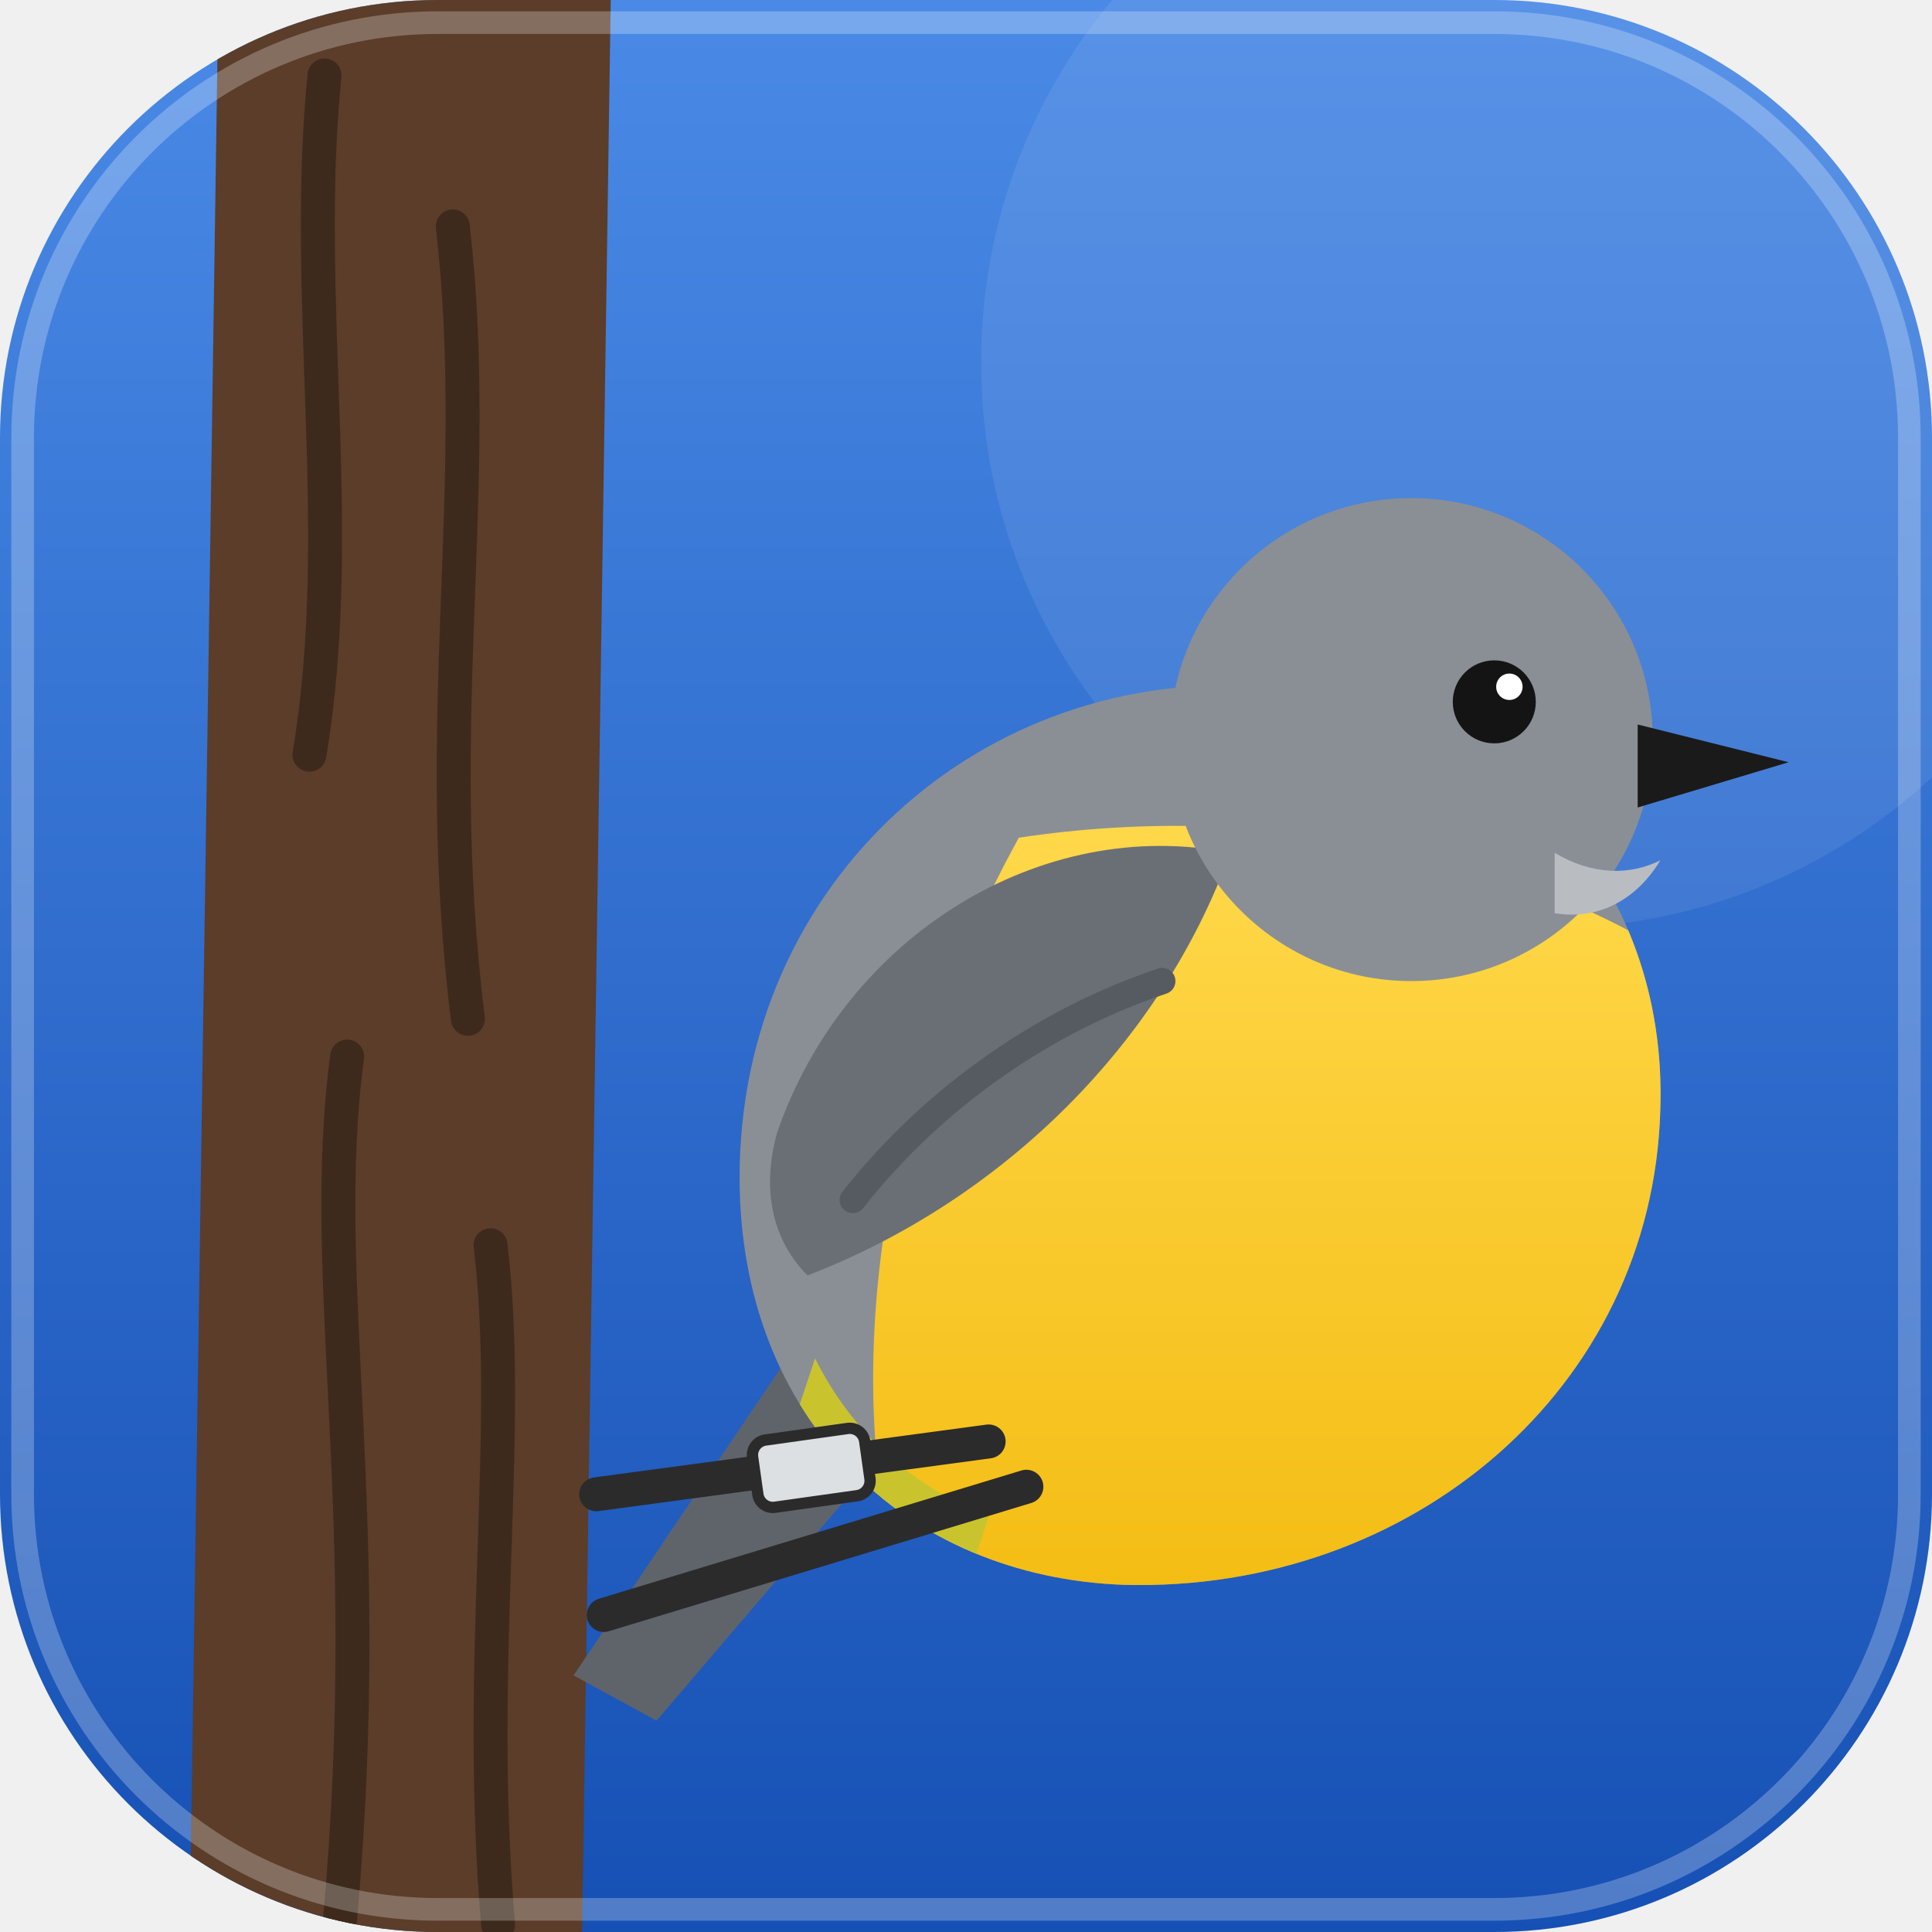
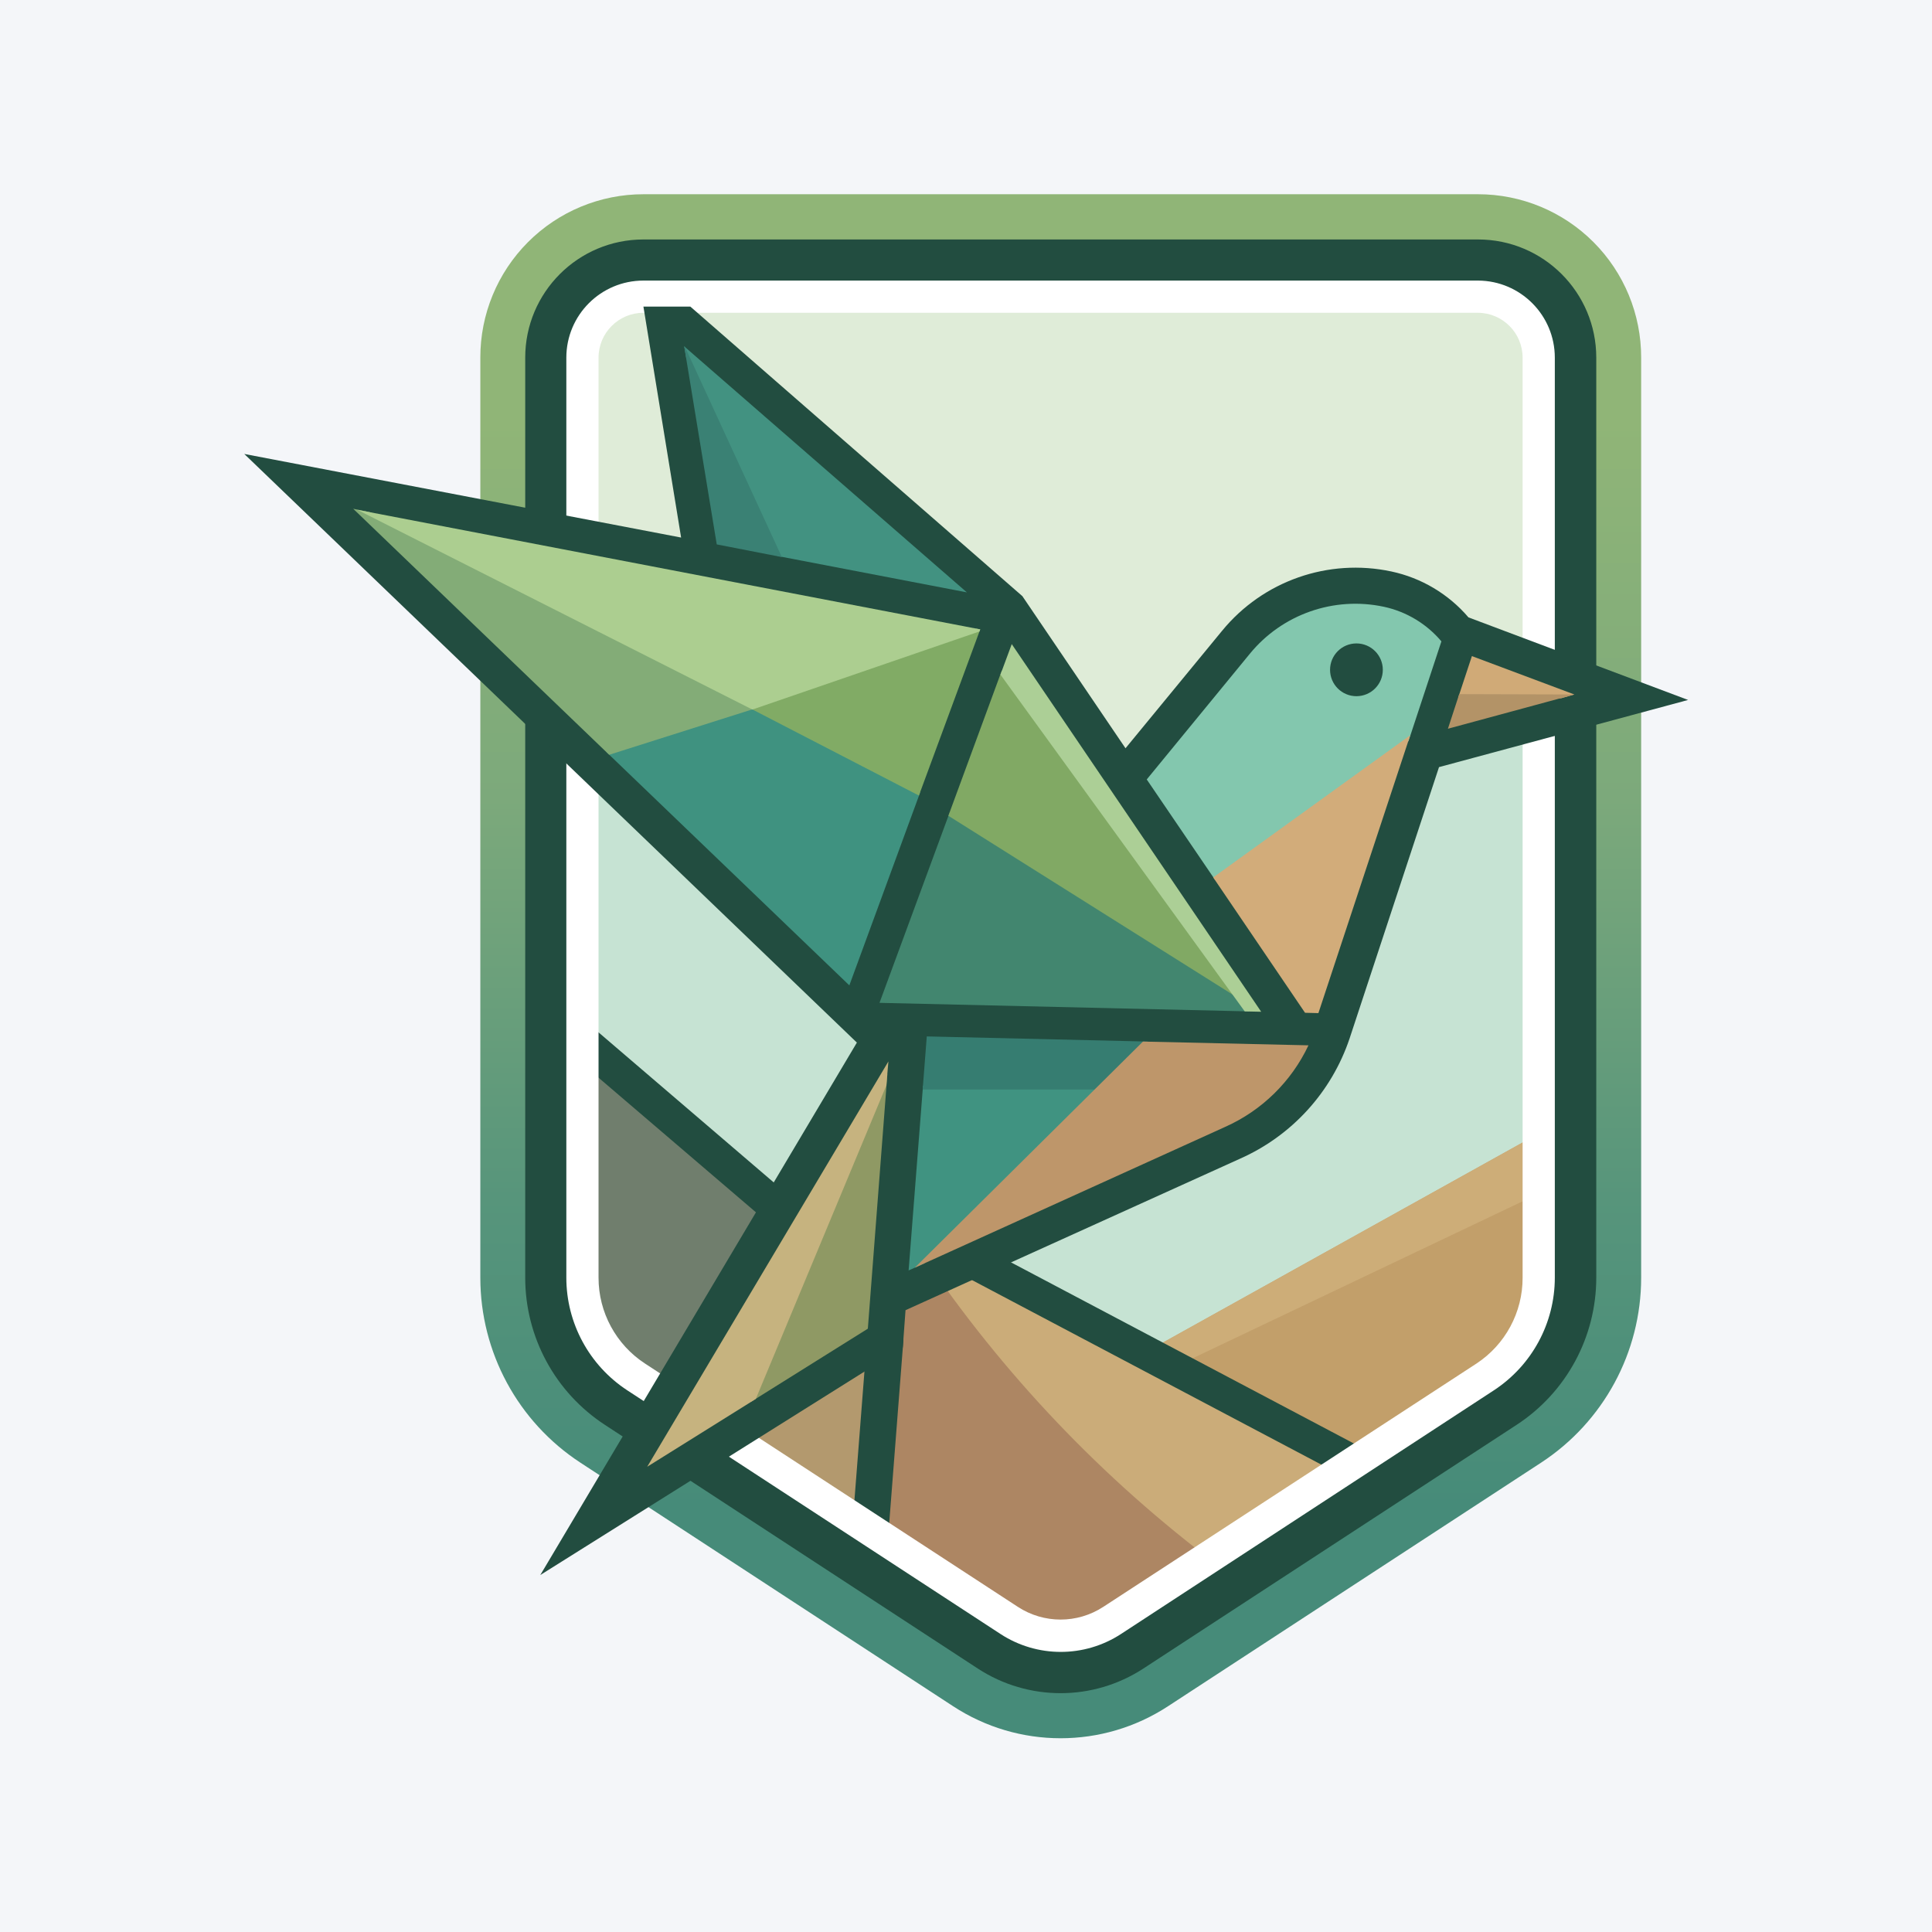
<svg xmlns="http://www.w3.org/2000/svg" viewBox="0 0 512 512">
  <defs>
-     <linearGradient id="sky" x1="0" y1="0" x2="0" y2="1">
-       <stop offset="0" stop-color="#4A8AE6" />
-       <stop offset="1" stop-color="#1650B4" />
+     <linearGradient id="band" x1="0" y1="97.1" x2="0" y2="414.2" gradientUnits="userSpaceOnUse">
+       <stop offset="0" stop-color="#90b577" />
+       <stop offset="0.347" stop-color="#7ca97b" />
+       <stop offset="0.714" stop-color="#57957b" />
+       <stop offset="1" stop-color="#468b79" />
    </linearGradient>
-     <linearGradient id="breast" x1="0" y1="0" x2="0" y2="1">
-       <stop offset="0" stop-color="#FFD84A" />
-       <stop offset="1" stop-color="#F2B90C" />
-     </linearGradient>
-     <clipPath id="badge">
-       <rect width="512" height="512" rx="116" />
-     </clipPath>
-     <clipPath id="body">
-       <path d="M196 312c0-78 64-136 140-130 64 5 106 52 104 112-2 74-66 128-142 126-58-2-102-44-102-108z" />
-     </clipPath>
  </defs>
-   <g clip-path="url(#badge)">
-     <rect width="512" height="512" fill="url(#sky)" />
-     <circle cx="410" cy="96" r="150" fill="#ffffff" opacity=".08" />
-     <path d="M58 -10h104l-8 540H50z" fill="#5B3D2A" />
-     <path d="M86 20c-6 60 6 120-4 180M120 60c8 70-6 130 4 210M92 280c-8 60 8 120-2 230M130 330c6 50-4 110 2 180" stroke="#3E2A1C" stroke-width="9" fill="none" stroke-linecap="round" />
-     <path d="M214 352l-62 92 22 12 70-82z" fill="#5F646B" />
-     <g clip-path="url(#body)">
-       <rect x="180" y="170" width="280" height="260" fill="#8A8F96" />
-       <path d="M270 222c66-10 138 4 186 40v190H250c-30-60-24-150 20-230z" fill="url(#breast)" />
-       <path d="M216 360c10 20 26 34 46 42l-10 30h-60z" fill="#C9C42E" />
-     </g>
-     <path d="M206 300c18-52 70-84 120-74-18 50-60 92-112 112-10-10-12-24-8-38z" fill="#6A6F76" />
-     <path d="M226 318c22-28 52-48 82-58" stroke="#565B62" stroke-width="7" fill="none" stroke-linecap="round" />
-     <circle cx="374" cy="196" r="64" fill="#8A8F96" />
-     <path d="M412 226c10 6 20 6 28 2-6 10-16 16-28 14z" fill="#B9BDC1" />
-     <path d="M434 192l40 10-40 12z" fill="#1A1A1A" />
-     <circle cx="396" cy="186" r="11" fill="#141414" />
-     <circle cx="400" cy="182" r="3.5" fill="#fff" />
-     <path d="M262 382l-104 14M272 394l-112 34" stroke="#2B2B2B" stroke-width="9" stroke-linecap="round" />
-     <rect x="200" y="380" width="30" height="18" rx="4" transform="rotate(-8 215 389)" fill="#DCE0E3" stroke="#2B2B2B" stroke-width="3" />
+   <rect width="512" height="512" fill="#F4F6F9" />
+   <g transform="matrix(0.908 0 0 0.908 23.6 23.6)">
+     <path fill="#c6e3d3" d="M133.3 49.9L433.8 49.9L433.8 371.5L283.6 469.5L133.3 371.5Z" />
+     <path fill="#dfecd8" d="M133.3 49.9L433.8 49.9L433.8 176.1L397.3 176.1L345.5 220.1L267.9 220.1L133.3 161.8Z" />
+     <path fill="#707e6d" d="M133.3 268.7L201.4 327L163.3 391L133.3 371.5Z" />
+     <path fill="#b3996e" d="M232.4 364.5L227.1 432.7L176.4 399.6Z" />
+     <path fill="#ad8663" d="M233.3 353.1L257.7 342L380 406.6L283.6 469.5L227.1 432.7Z" />
+     <path fill="#cbac79" d="M247.6 346.6L257.7 342L380 406.6L335.8 435.5A376.3 376.3 0 0 1 247.6 346.6Z" />
+     <path fill="#c29f6a" d="M308.3 368.7L433.8 298.9L433.8 371.5L380 406.6Z" />
+     <path fill="#cdad78" d="M308.3 368.7L433.8 298.9L433.8 317.3L316.5 373.1Z" />
+     <path fill="#224d40" d="M124.1 267.5L198.1 330.8L204.6 323.2L130.7 259.9ZM255.4 346.4L384.5 414.6L389.2 405.9L260.1 337.7ZM227.1 364.1L221.2 440L231.8 440.9L237.7 364.9Z" />
+     <path fill="#ffffff" fill-rule="evenodd" d="M138.3 78.4A23.5 23.5 0 0 1 161.8 54.9L405.4 54.9A23.5 23.5 0 0 1 428.9 78.4L428.9 346.9A40.3 40.3 0 0 1 410.6 380.7L301.7 451.8A33.2 33.2 0 0 1 265.4 451.8L156.6 380.7A40.3 40.3 0 0 1 138.3 346.9ZM148.7 78.4A13.1 13.1 0 0 1 161.8 65.3L405.4 65.3A13.1 13.1 0 0 1 418.4 78.4L418.4 346.9A29.9 29.9 0 0 1 404.9 372L296 443A22.8 22.8 0 0 1 271.1 443L162.3 372A29.9 29.9 0 0 1 148.7 346.9Z" />
+     <path fill="#224d40" fill-rule="evenodd" d="M126.3 78.4A35.5 35.5 0 0 1 161.8 42.8L405.4 42.8A35.5 35.5 0 0 1 440.9 78.4L440.9 346.9A52.4 52.4 0 0 1 417.2 390.8L308.3 461.8A45.2 45.2 0 0 1 258.9 461.8L150 390.8A52.4 52.4 0 0 1 126.3 346.9ZM139.3 78.4A22.5 22.5 0 0 1 161.8 55.9L405.4 55.9A22.5 22.5 0 0 1 427.8 78.4L427.8 346.9A39.3 39.3 0 0 1 410 379.8L301.2 450.9A32.2 32.2 0 0 1 266 450.9L157.1 379.8A39.3 39.3 0 0 1 139.3 346.9Z" />
+     <path fill="url(#band)" fill-rule="evenodd" d="M114.2 78.4A47.6 47.6 0 0 1 161.8 30.7L405.4 30.7A47.6 47.6 0 0 1 453 78.4L453 346.9A64.5 64.5 0 0 1 423.8 400.9L314.9 472A57.3 57.3 0 0 1 252.2 472L143.4 400.9A64.5 64.5 0 0 1 114.2 346.9ZM127.3 78.4A34.5 34.5 0 0 1 161.8 43.9L405.4 43.9A34.5 34.5 0 0 1 439.9 78.4L439.9 346.9A51.3 51.3 0 0 1 416.6 389.9L307.7 461A44.2 44.2 0 0 1 259.4 461L150.6 389.9A51.3 51.3 0 0 1 127.3 346.9Z" />
+     <path fill="#224d40" d="M367.9 277.1A58.9 58.9 0 0 1 335.9 312.2L238.3 356.4L237.5 367.3L131.7 433.7L224.1 278.3L45.3 106.5L172.8 130.9L161.8 63.5L175.5 63.5L272.4 148L302.5 192.4L330.7 158.1A50.3 50.3 0 0 1 380.1 140.8A40.8 40.8 0 0 1 402.6 154.2L466.7 178.3L394 197.9Z" />
+     <path fill="#429281" d="M174.3 78.5L173.7 75.1L256.2 146.9L201 136.3Z" />
+     <path fill="#3a8174" d="M183.2 132.9L173.7 75.1L173.9 75.2L202.2 136.6Z" />
+     <path fill="#3f9280" d="M221.9 261.6L151 193.5L193.7 180L242.6 205.2Z" />
+     <path fill="#83ac77" d="M151.8 194.3L77.1 122.5L82 123.5L195 180.6Z" />
+     <path fill="#81ab65" d="M192.3 180.4L259 157.5L260.1 157.7L242.2 206.2Z" />
+     <path fill="#acce90" d="M78.3 122.8L260.1 157.7L259.9 158.3L193.6 181.1Z" />
+     <path fill="#42866f" d="M230.7 266.7L251.2 211.1L334.4 263.5L338.6 269.2Z" />
+     <path fill="#81a964" d="M250.8 212.1L266.4 169.7L336 265.7Z" />
+     <path fill="#accf96" d="M266 170.9L269.3 162L342.1 269.3L337.3 269.2Z" />
+     <path fill="#83c7ae" d="M328.7 230.9L308.7 201.5L338.8 164.8A39.8 39.8 0 0 1 377.9 151.1A30.3 30.3 0 0 1 394.7 161.2L385.1 190.3Z" />
+     <path fill="#d2ac7a" d="M354.9 269.6L328.1 230.1L385.6 188.6L358.8 269.7Z" />
+     <path fill="#d0aa77" d="M403.6 165.5L433.5 176.7L429.7 177.8L399.6 177.6Z" />
+     <path fill="#b39367" d="M433.5 176.7L396.6 186.7L399.9 176.6Z" />
+     <path fill="#409381" d="M239.2 344.8L243.4 290.9L296 290.9L243.7 342.8Z" />
+     <path fill="#367d71" d="M243.3 292L244.5 276.5L309 278L294.9 292Z" />
+     <path fill="#be966a" d="M355.9 279.1A48.9 48.9 0 0 1 331.6 302.9L241 344L307.6 278Z" />
+     <path fill="#8f9964" d="M233 287.5L227.3 361.8L193.1 383.2Z" />
+     <path fill="#c6b37f" d="M162.9 402.1L233.3 283.8L232.7 290.8L194.6 382.3Z" />
+     <path fill="#224d40" d="M362.2 169.5A7.7 7.7 0 0 1 377.6 169.5A7.7 7.7 0 0 1 362.2 169.5Z" />
  </g>
-   <rect x="6" y="6" width="500" height="500" rx="110" fill="none" stroke="#ffffff" stroke-opacity=".25" stroke-width="6" />
</svg>
